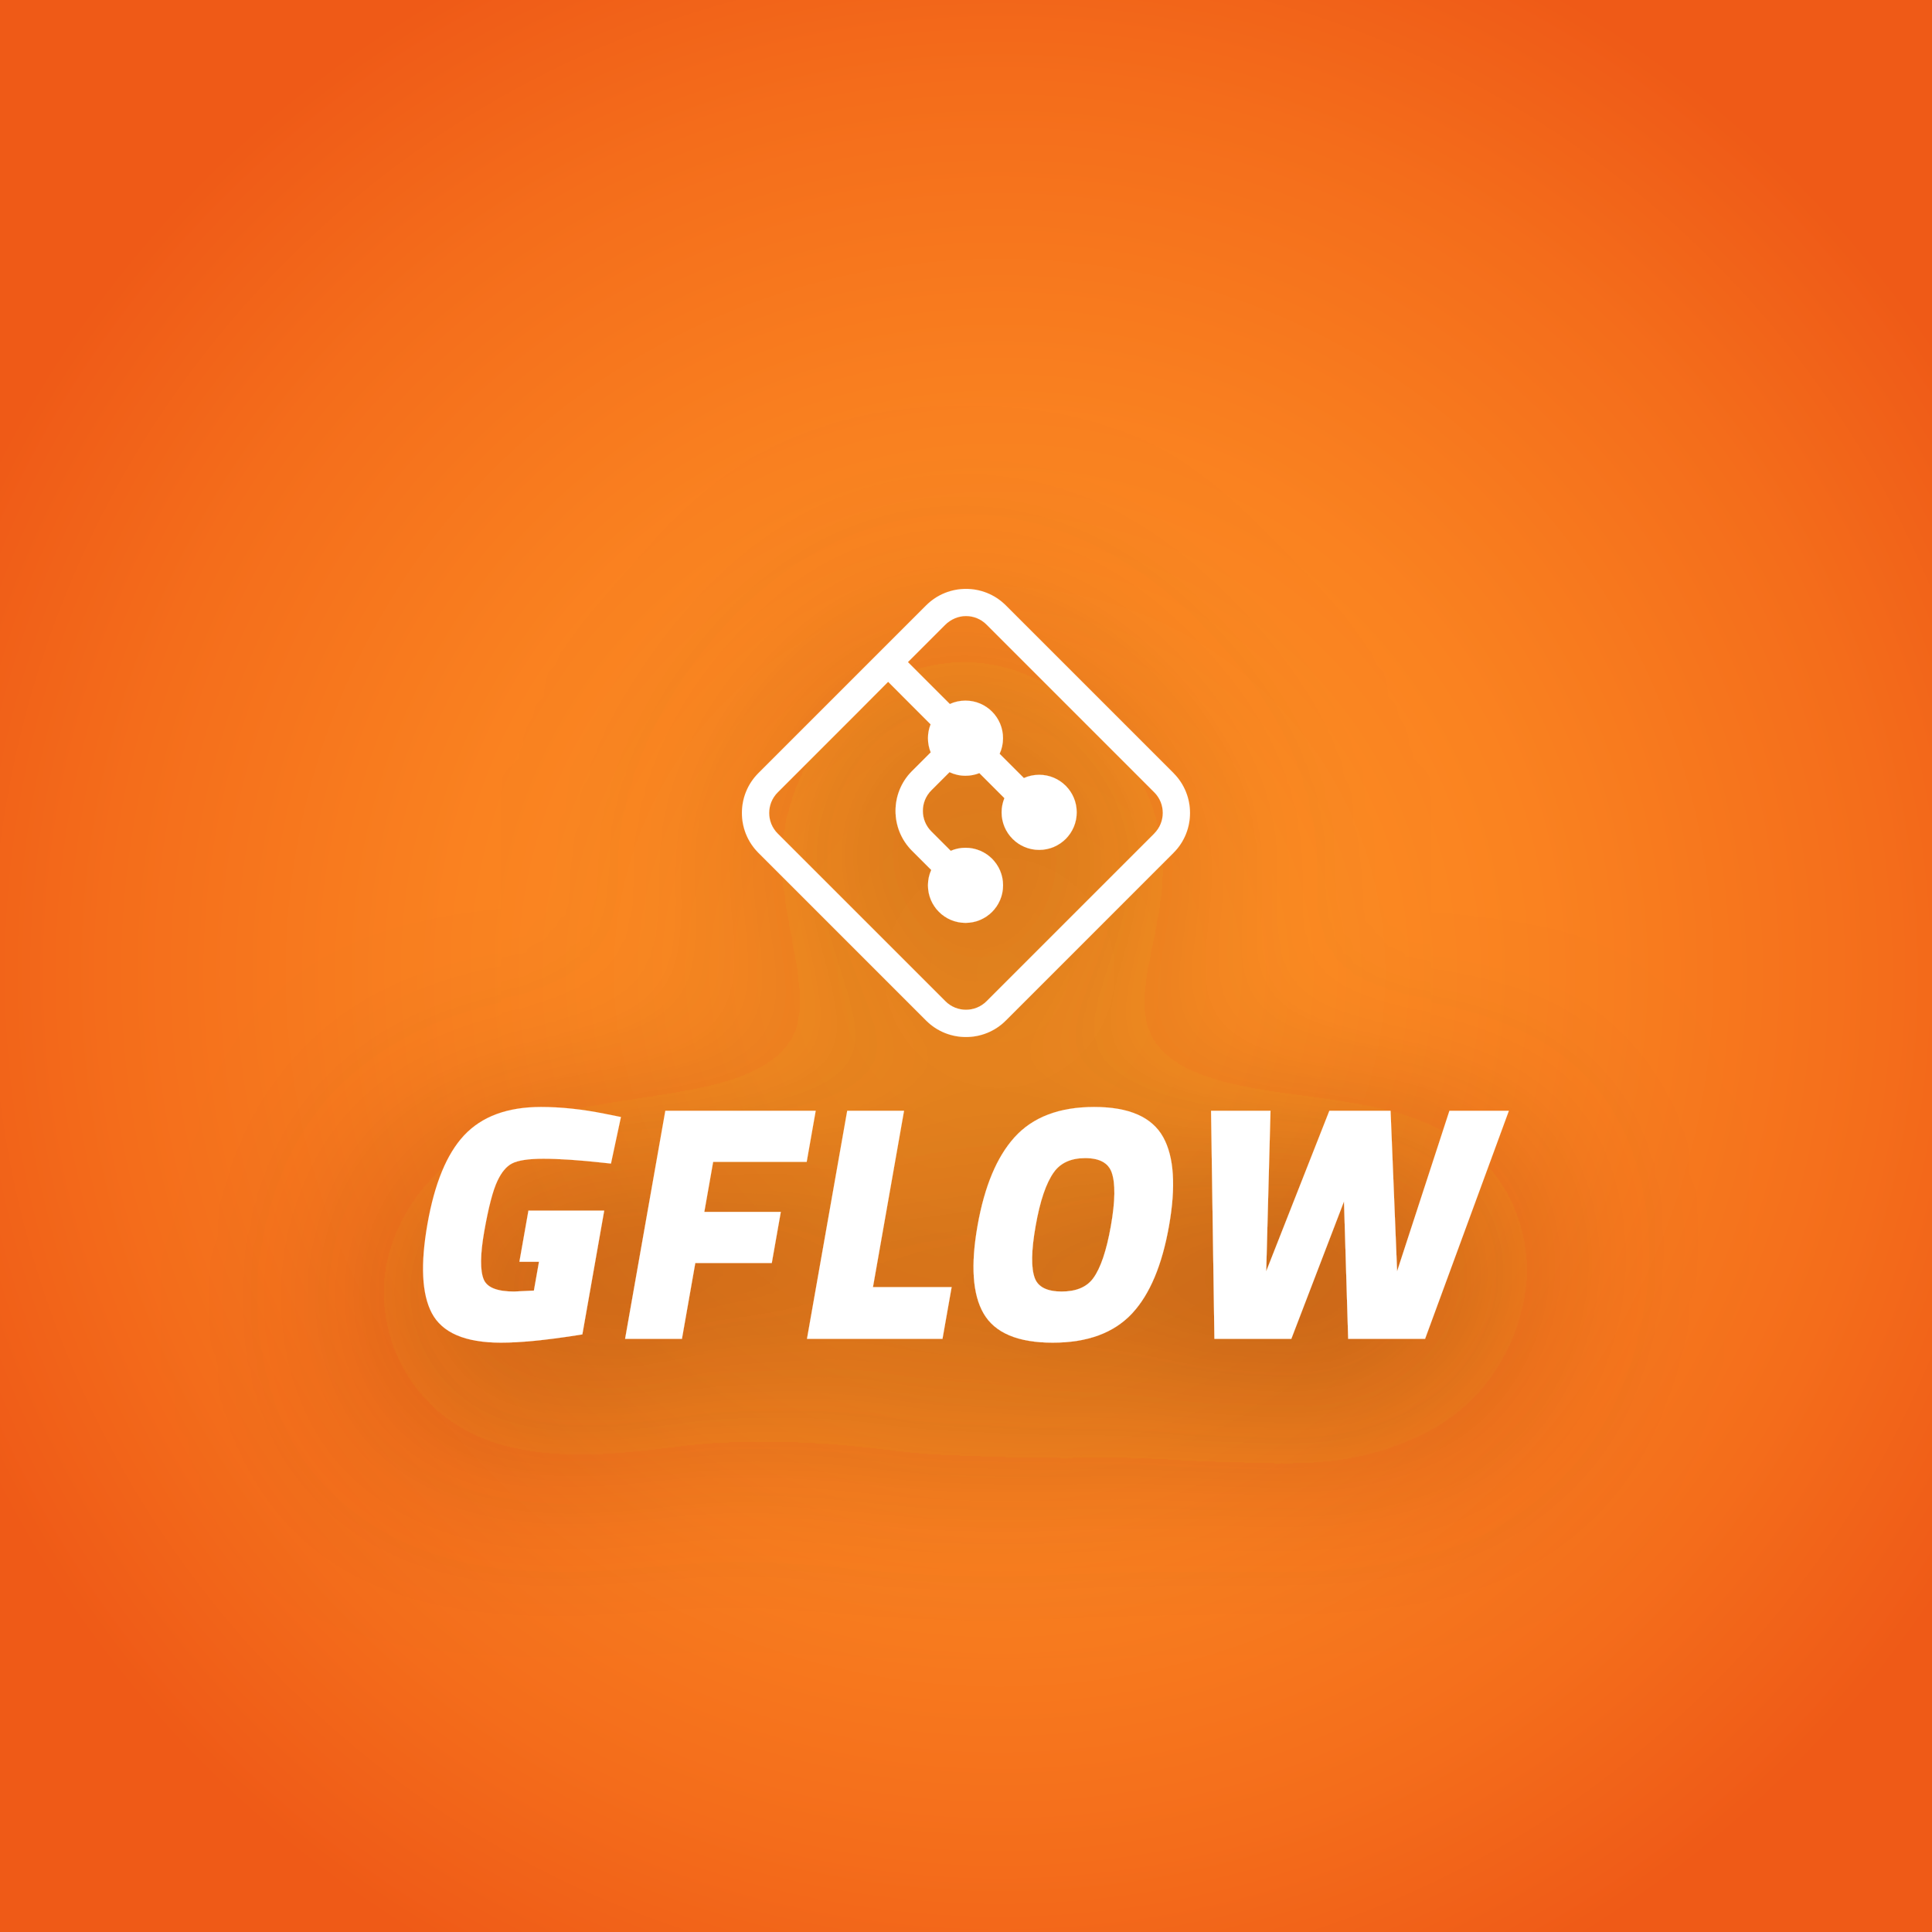
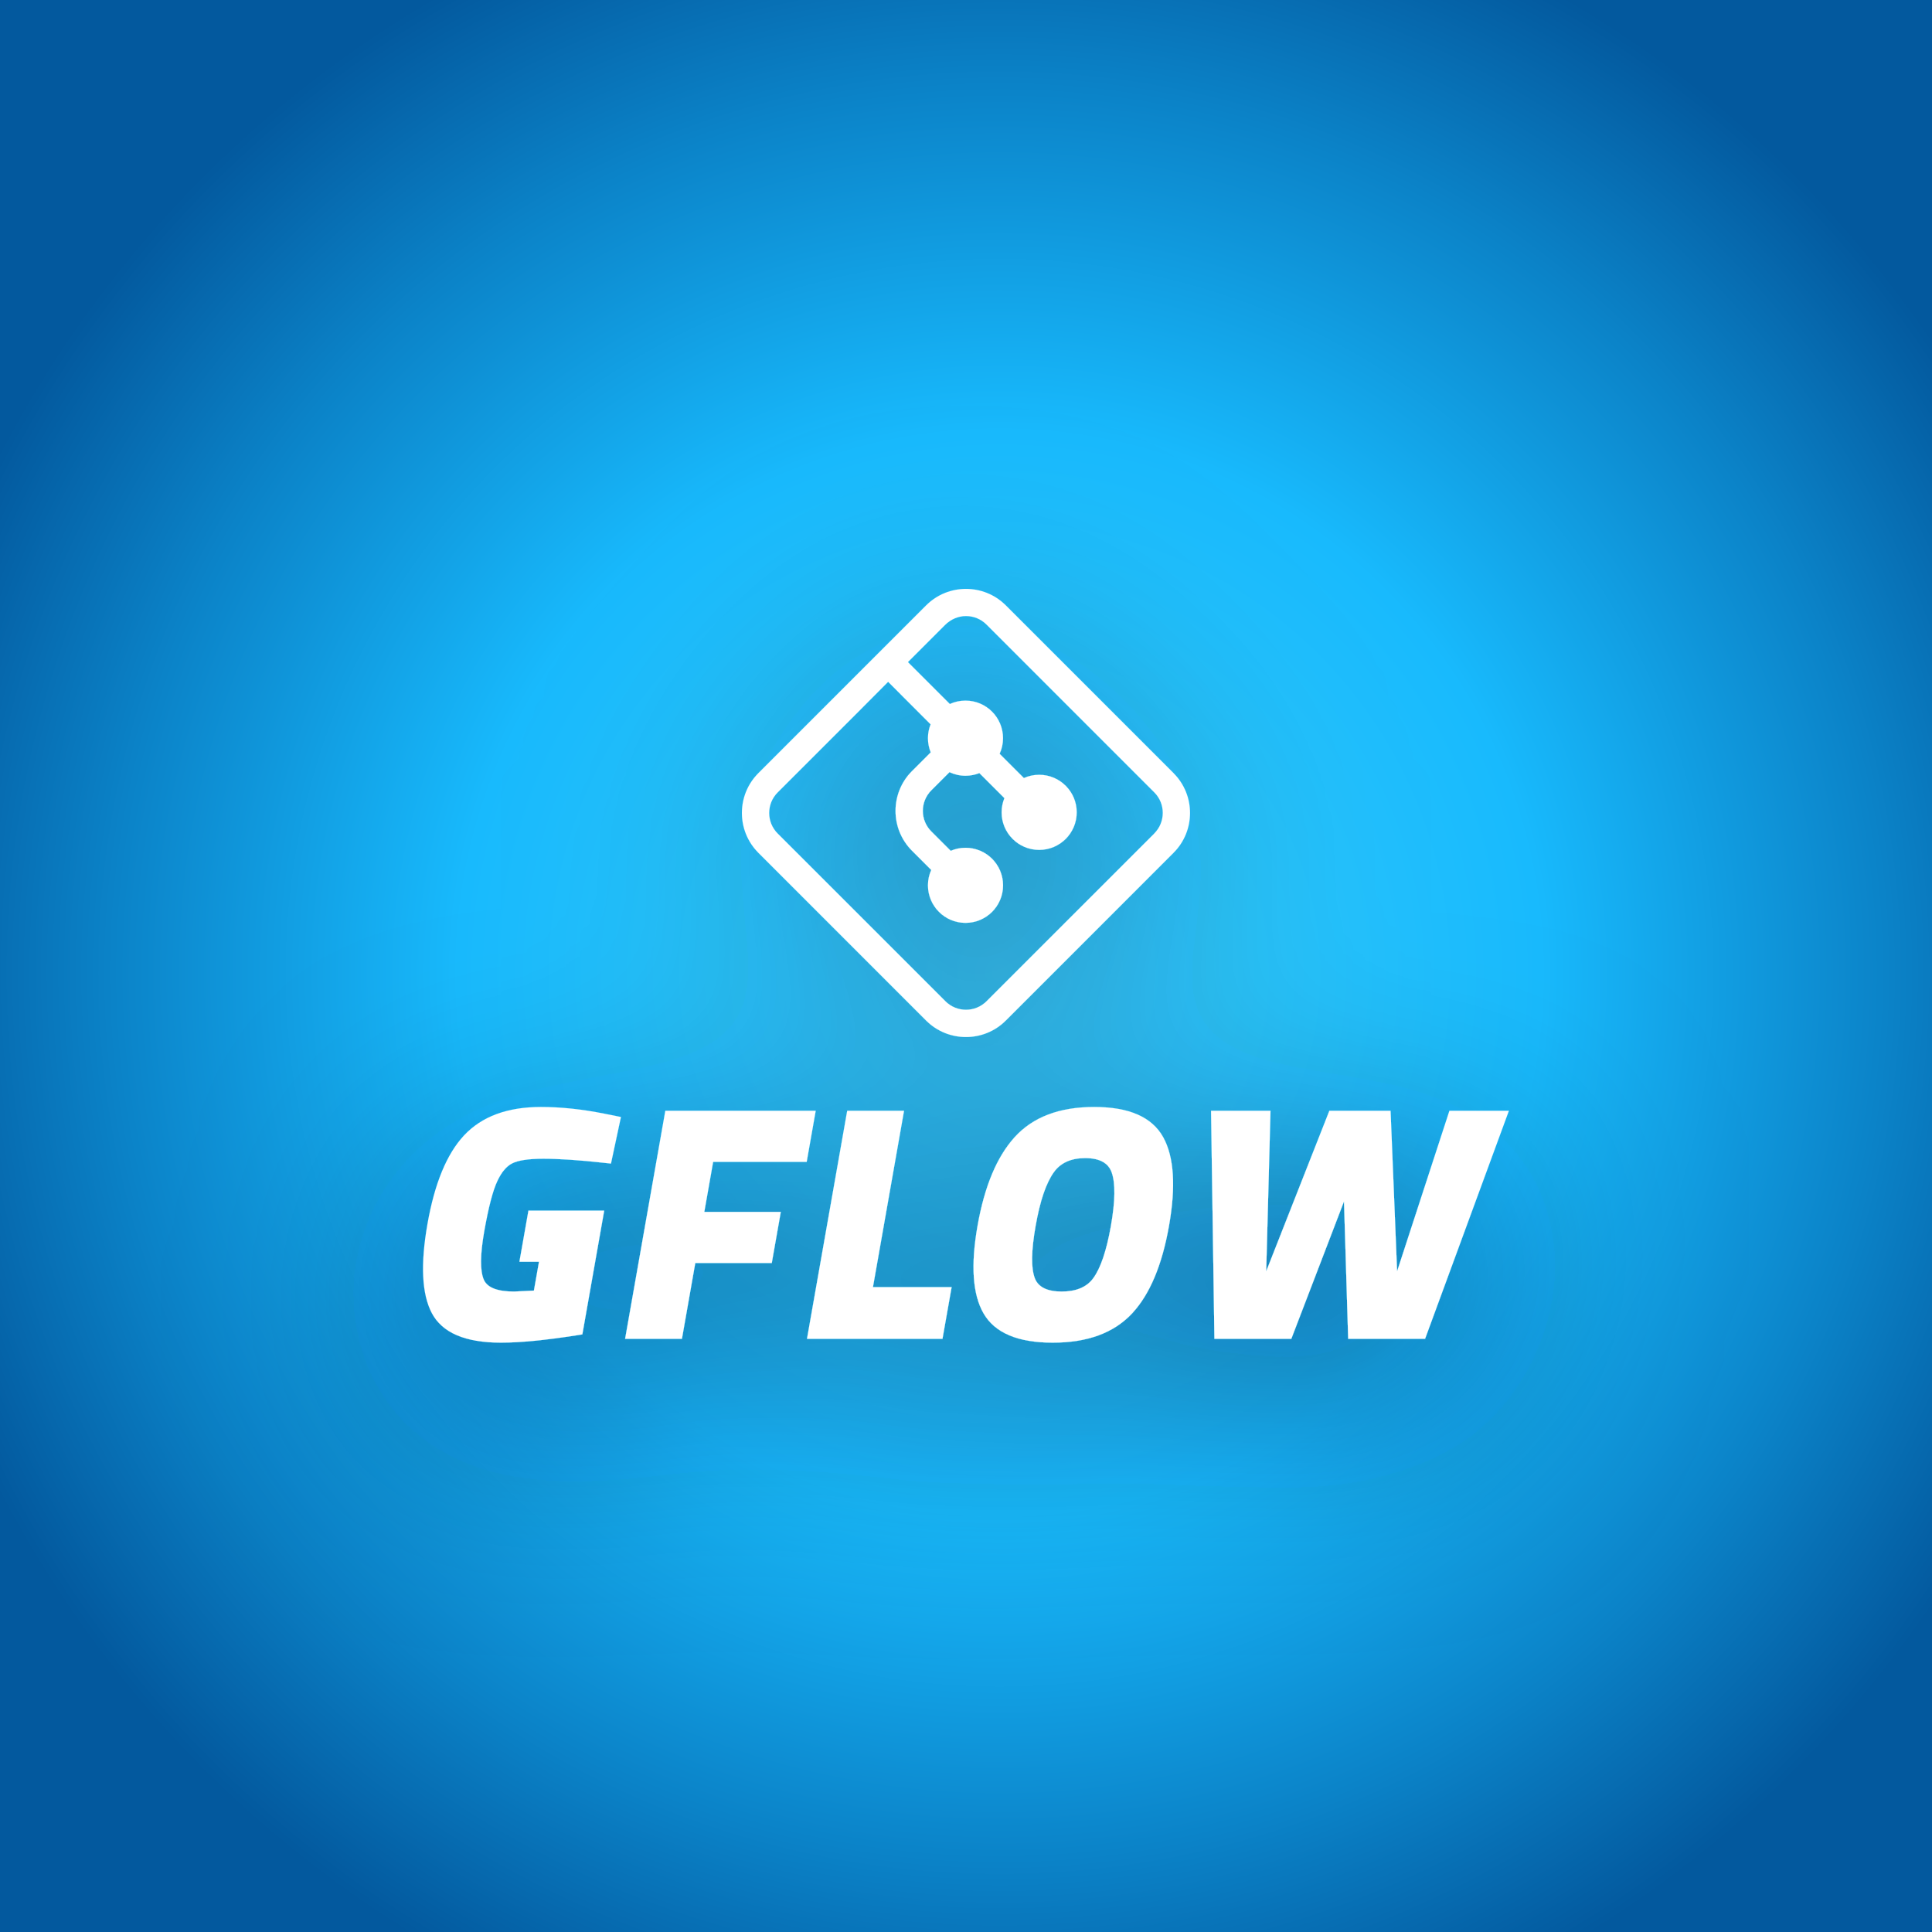
<svg xmlns="http://www.w3.org/2000/svg" viewBox="0 0 512 512">
  <defs>
    <style>
      .cls-1 {
        filter: url(#drop-shadow-1);
      }

      .cls-2 {
        fill: url(#radial-gradient);
      }

      .cls-3 {
        fill: #fff;
      }
    </style>
    <radialGradient id="radial-gradient" cx="1868" cy="910.17" fx="1868" fy="910.17" r="744.28" gradientTransform="translate(-500.98 -115.39) scale(.41)" gradientUnits="userSpaceOnUse">
-       <stop offset="0" stop-color="#ff9424" />
-       <stop offset=".2" stop-color="#fe8f23" />
-       <stop offset=".47" stop-color="#fa8220" />
-       <stop offset=".77" stop-color="#f46d1b" />
-       <stop offset=".98" stop-color="#ef5a17" />
+       <stop offset="0" stop-color="#39cefd" />
+       <stop offset=".2" stop-color="#2bc6fd" />
+       <stop offset=".47" stop-color="#18bafd" />
+       <stop offset=".77" stop-color="#0b83c8" />
+       <stop offset=".98" stop-color="#03599e" />
    </radialGradient>
    <filter id="drop-shadow-1" x="2.34" y="80.99" width="507.12" height="380.16" filterUnits="userSpaceOnUse">
      <feOffset dx="0" dy="15" />
      <feGaussianBlur result="blur" stdDeviation="30" />
-       <feFlood flood-color="#5a2306" flood-opacity=".65" />
+       <feFlood flood-color="#04182b" flood-opacity=".65" />
      <feComposite in2="blur" operator="in" />
      <feComposite in="SourceGraphic" />
    </filter>
  </defs>
  <g id="Achtergrond">
    <rect class="cls-2" x="0" y="0" width="512" height="512" />
  </g>
  <g id="Logo">
    <g class="cls-1">
      <path class="cls-3" d="M311.01,204.89l-44.46-44.46c-5.82-5.82-15.29-5.82-21.11,0l-11.15,11.15-11.82,11.82-21.49,21.49c-5.82,5.82-5.82,15.29,0,21.11l44.46,44.46c2.91,2.91,6.73,4.36,10.55,4.36s7.64-1.45,10.55-4.36l44.46-44.46h0c5.82-5.82,5.82-15.29,0-21.11ZM305.9,220.89l-44.46,44.46c-3,3-7.89,3-10.89,0l-44.46-44.46c-3-3-3-7.89,0-10.89l21.49-21.49,7.78-7.82,11.26,11.27c-.45,1.14-.7,2.37-.7,3.67s.26,2.59.73,3.75l-4.96,4.96c-5.82,5.82-5.82,15.29,0,21.11l5.1,5.1c-.56,1.24-.87,2.62-.87,4.07,0,5.49,4.45,9.95,9.95,9.95s9.95-4.45,9.95-9.95-4.45-9.95-9.95-9.95c-1.39,0-2.72.29-3.92.81l-5.14-5.14c-3-3-3-7.89,0-10.89l4.82-4.82c1.29.61,2.72.95,4.24.95,1.3,0,2.53-.25,3.67-.7l6.64,6.64c-.47,1.16-.74,2.43-.74,3.76,0,5.49,4.45,9.95,9.95,9.95s9.95-4.45,9.95-9.95-4.45-9.95-9.95-9.95c-1.44,0-2.81.31-4.05.86l-6.43-6.43c.58-1.26.9-2.66.9-4.14,0-5.49-4.45-9.95-9.95-9.95-1.48,0-2.88.32-4.14.9l-11.09-11.09s-.01-.03,0-.04l9.82-9.82c1.47-1.47,3.46-2.36,5.54-2.36,2.06,0,3.99.8,5.45,2.26l44.46,44.46c3,3,3,7.89,0,10.89Z" />
      <g>
        <path class="cls-3" d="M137.65 334.38H142.84L141.49 342.02L136.21 342.27Q129.6 342.26 128.23 339.16Q126.69 335.65 128.33 326.31Q130.02 316.72 131.84 312.91Q133.45 309.51 135.65 308.35Q138.07 307.08 144 307.08Q150.31 307.08 160.08 308.16L161.91 308.36L164.55 296.02L160.22 295.15Q151.32 293.36 143.36 293.36Q130.01 293.36 122.96 300.92Q116.12 308.26 113.29 324.34Q110.46 340.38 114.42 347.95Q118.54 355.82 132.77 355.82Q140.36 355.82 152.82 353.87L154.33 353.63L160.12 320.83H140.04Z" />
        <path class="cls-3" d="M165.66 354.81H180.72L184.26 334.71H204.53L206.92 321.17H186.65L188.99 307.91H213.78L216.17 294.37H176.32Z" />
        <path class="cls-3" d="M249.77 354.81 252.19 341.1H231.34L239.58 294.37H224.52L213.86 354.81Z" />
        <path class="cls-3" d="M300.04 348.04Q307.04 340.5 309.8 324.84Q312.56 309.2 308.28 301.41Q303.85 293.36 289.98 293.36Q276.11 293.36 268.85 301.41Q261.82 309.2 259.06 324.84Q256.3 340.5 260.64 348.04Q265.11 355.82 278.97 355.82Q292.82 355.82 300.04 348.04ZM274.25 338.77Q272.7 334.77 274.45 324.88Q276.19 314.98 279.26 310.68Q281.94 306.91 287.59 306.91Q293.24 306.91 294.6 310.68Q296.14 314.98 294.4 324.88Q292.65 334.77 289.7 338.77Q287.12 342.27 281.36 342.27Q275.6 342.27 274.25 338.77Z" />
        <path class="cls-3" d="M320.94 294.37 321.83 354.81H342.21L356.17 318.4L357.28 354.81H377.66L399.87 294.37H384.11L370.25 336.9L368.52 294.37H352.29L335.56 336.9L336.7 294.37Z" />
      </g>
    </g>
  </g>
</svg>
